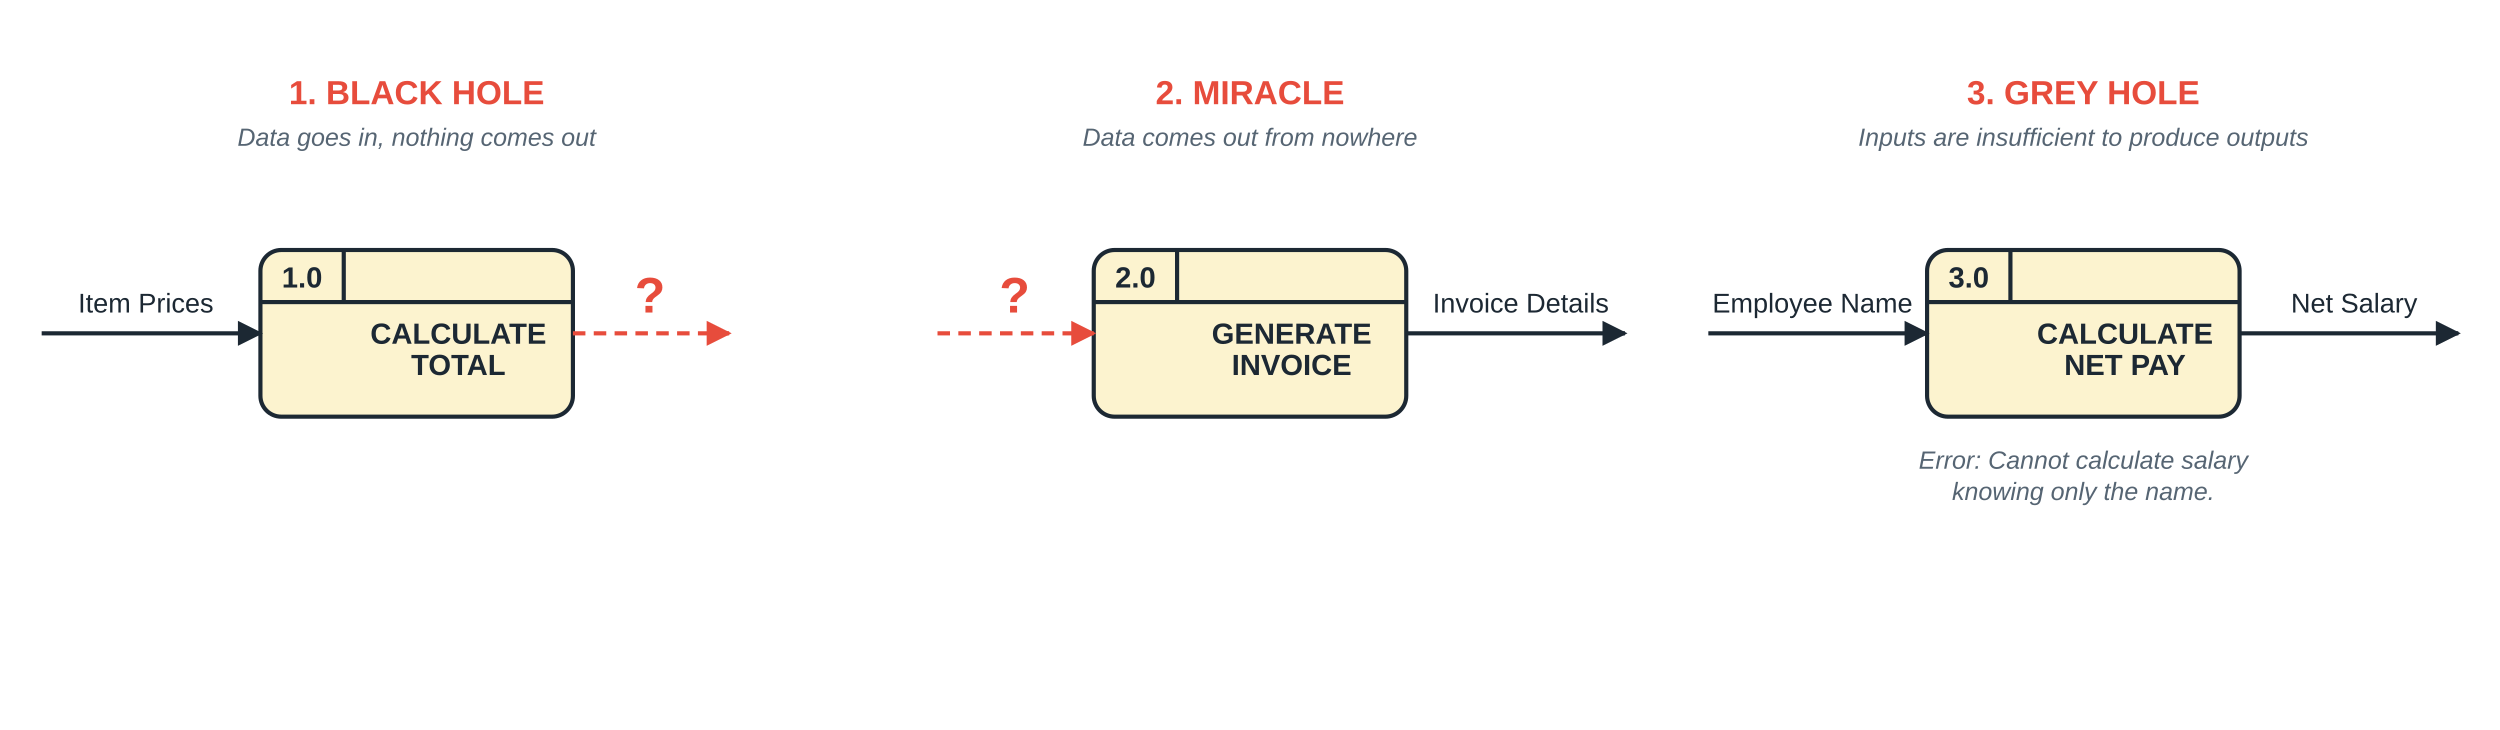
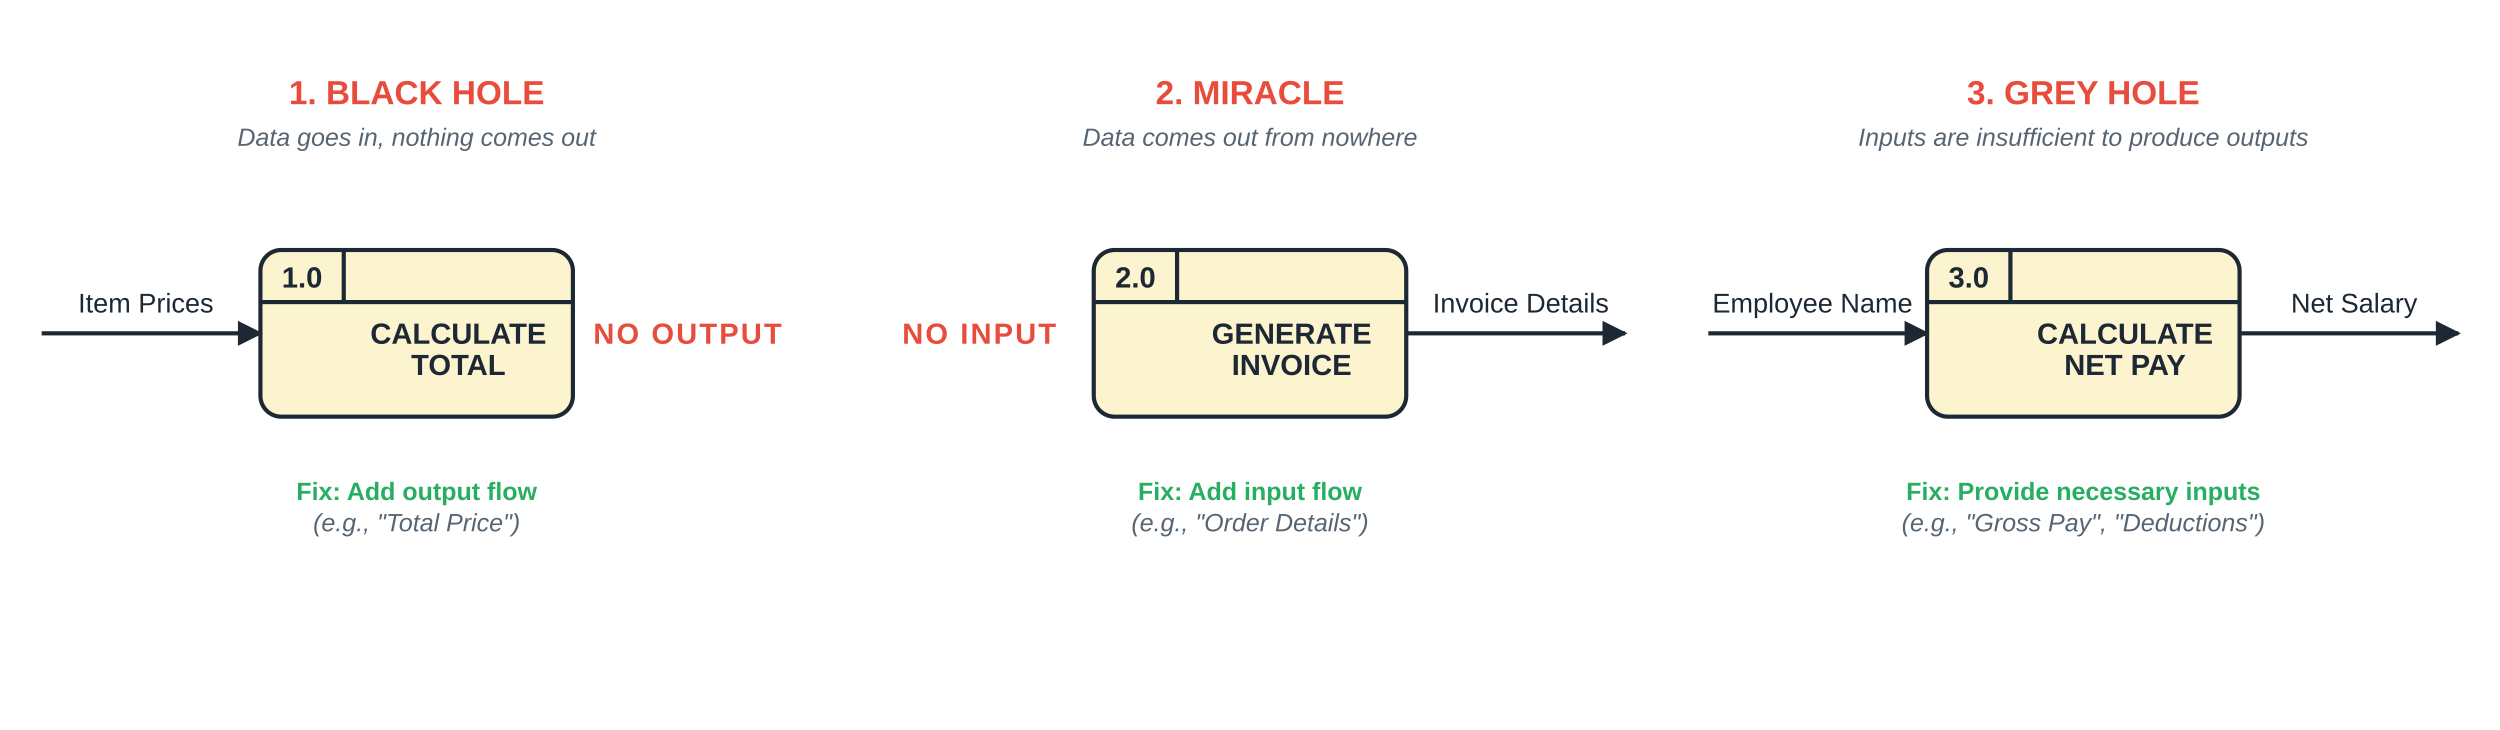
<svg xmlns="http://www.w3.org/2000/svg" viewBox="0 0 1200 350" width="100%" height="100%">
  <style>
    .process { fill: #FCF3CF; stroke: #1C2833; stroke-width: 2px; }
    .line { stroke: #1C2833; stroke-width: 2px; fill: none; }
-     .line-error { stroke: #E74C3C; stroke-width: 2px; fill: none; stroke-dasharray: 6,4; }
    .text-bold { font-family: Arial, sans-serif; font-weight: bold; font-size: 14px; fill: #1C2833; }
    .text-title { font-family: Arial, sans-serif; font-weight: bold; font-size: 16px; fill: #E74C3C; }
    .text-normal { font-family: Arial, sans-serif; font-size: 13px; fill: #1C2833; }
    .text-desc { font-family: Arial, sans-serif; font-size: 12px; fill: #566573; font-style: italic; }
-     .text-error { font-family: Arial, sans-serif; font-weight: bold; font-size: 24px; fill: #E74C3C; }
+     .text-error { font-family: Arial, sans-serif; font-weight: bold; font-size: 14px; fill: #E74C3C; letter-spacing: 1px; }
+     .text-fix { font-family: Arial, sans-serif; font-size: 12px; fill: #27AE60; font-weight: bold; }
  </style>
  <defs>
    <marker id="arrow" viewBox="0 0 10 10" refX="9" refY="5" markerWidth="6" markerHeight="6" orient="auto-start-reverse">
      <path d="M 0 0 L 10 5 L 0 10 z" fill="#1C2833" />
-     </marker>
-     <marker id="arrow-error" viewBox="0 0 10 10" refX="9" refY="5" markerWidth="6" markerHeight="6" orient="auto-start-reverse">
-       <path d="M 0 0 L 10 5 L 0 10 z" fill="#E74C3C" />
    </marker>
  </defs>
  <text x="200" y="50" text-anchor="middle" class="text-title">1. BLACK HOLE</text>
  <text x="200" y="70" text-anchor="middle" class="text-desc">Data goes in, nothing comes out</text>
  <g class="process-group">
    <rect x="125" y="120" width="150" height="80" rx="10" class="process" />
    <line x1="125" y1="145" x2="275" y2="145" class="line" />
    <line x1="165" y1="120" x2="165" y2="145" class="line" />
    <text x="145" y="138" class="text-bold" text-anchor="middle">1.0</text>
    <text x="220" y="165" class="text-bold" text-anchor="middle">CALCULATE</text>
    <text x="220" y="180" class="text-bold" text-anchor="middle">TOTAL</text>
  </g>
  <polyline points="20,160 125,160" class="line" marker-end="url(#arrow)" />
  <text x="70" y="150" text-anchor="middle" class="text-normal">Item Prices</text>
-   <polyline points="275,160 350,160" class="line-error" marker-end="url(#arrow-error)" />
-   <text x="312" y="150" text-anchor="middle" class="text-error">?</text>
+   <text x="330" y="165" text-anchor="middle" class="text-error">NO OUTPUT</text>
+   <text x="200" y="240" text-anchor="middle" class="text-fix">Fix: Add output flow</text>
+   <text x="200" y="255" text-anchor="middle" class="text-desc">(e.g., "Total Price")</text>
  <text x="600" y="50" text-anchor="middle" class="text-title">2. MIRACLE</text>
  <text x="600" y="70" text-anchor="middle" class="text-desc">Data comes out from nowhere</text>
+   <text x="470" y="165" text-anchor="middle" class="text-error">NO INPUT</text>
  <g class="process-group">
    <rect x="525" y="120" width="150" height="80" rx="10" class="process" />
    <line x1="525" y1="145" x2="675" y2="145" class="line" />
    <line x1="565" y1="120" x2="565" y2="145" class="line" />
    <text x="545" y="138" class="text-bold" text-anchor="middle">2.0</text>
    <text x="620" y="165" class="text-bold" text-anchor="middle">GENERATE</text>
    <text x="620" y="180" class="text-bold" text-anchor="middle">INVOICE</text>
  </g>
-   <polyline points="450,160 525,160" class="line-error" marker-end="url(#arrow-error)" />
-   <text x="487" y="150" text-anchor="middle" class="text-error">?</text>
  <polyline points="675,160 780,160" class="line" marker-end="url(#arrow)" />
  <text x="730" y="150" text-anchor="middle" class="text-normal">Invoice Details</text>
+   <text x="600" y="240" text-anchor="middle" class="text-fix">Fix: Add input flow</text>
+   <text x="600" y="255" text-anchor="middle" class="text-desc">(e.g., "Order Details")</text>
  <text x="1000" y="50" text-anchor="middle" class="text-title">3. GREY HOLE</text>
  <text x="1000" y="70" text-anchor="middle" class="text-desc">Inputs are insufficient to produce outputs</text>
  <g class="process-group">
    <rect x="925" y="120" width="150" height="80" rx="10" class="process" />
    <line x1="925" y1="145" x2="1075" y2="145" class="line" />
    <line x1="965" y1="120" x2="965" y2="145" class="line" />
    <text x="945" y="138" class="text-bold" text-anchor="middle">3.0</text>
    <text x="1020" y="165" class="text-bold" text-anchor="middle">CALCULATE</text>
    <text x="1020" y="180" class="text-bold" text-anchor="middle">NET PAY</text>
  </g>
  <polyline points="820,160 925,160" class="line" marker-end="url(#arrow)" />
  <text x="870" y="150" text-anchor="middle" class="text-normal">Employee Name</text>
  <polyline points="1075,160 1180,160" class="line" marker-end="url(#arrow)" />
  <text x="1130" y="150" text-anchor="middle" class="text-normal">Net Salary</text>
-   <text x="1000" y="225" text-anchor="middle" class="text-desc">Error: Cannot calculate salary</text>
-   <text x="1000" y="240" text-anchor="middle" class="text-desc">knowing only the name.</text>
+   <text x="1000" y="240" text-anchor="middle" class="text-fix">Fix: Provide necessary inputs</text>
+   <text x="1000" y="255" text-anchor="middle" class="text-desc">(e.g., "Gross Pay", "Deductions")</text>
</svg>
